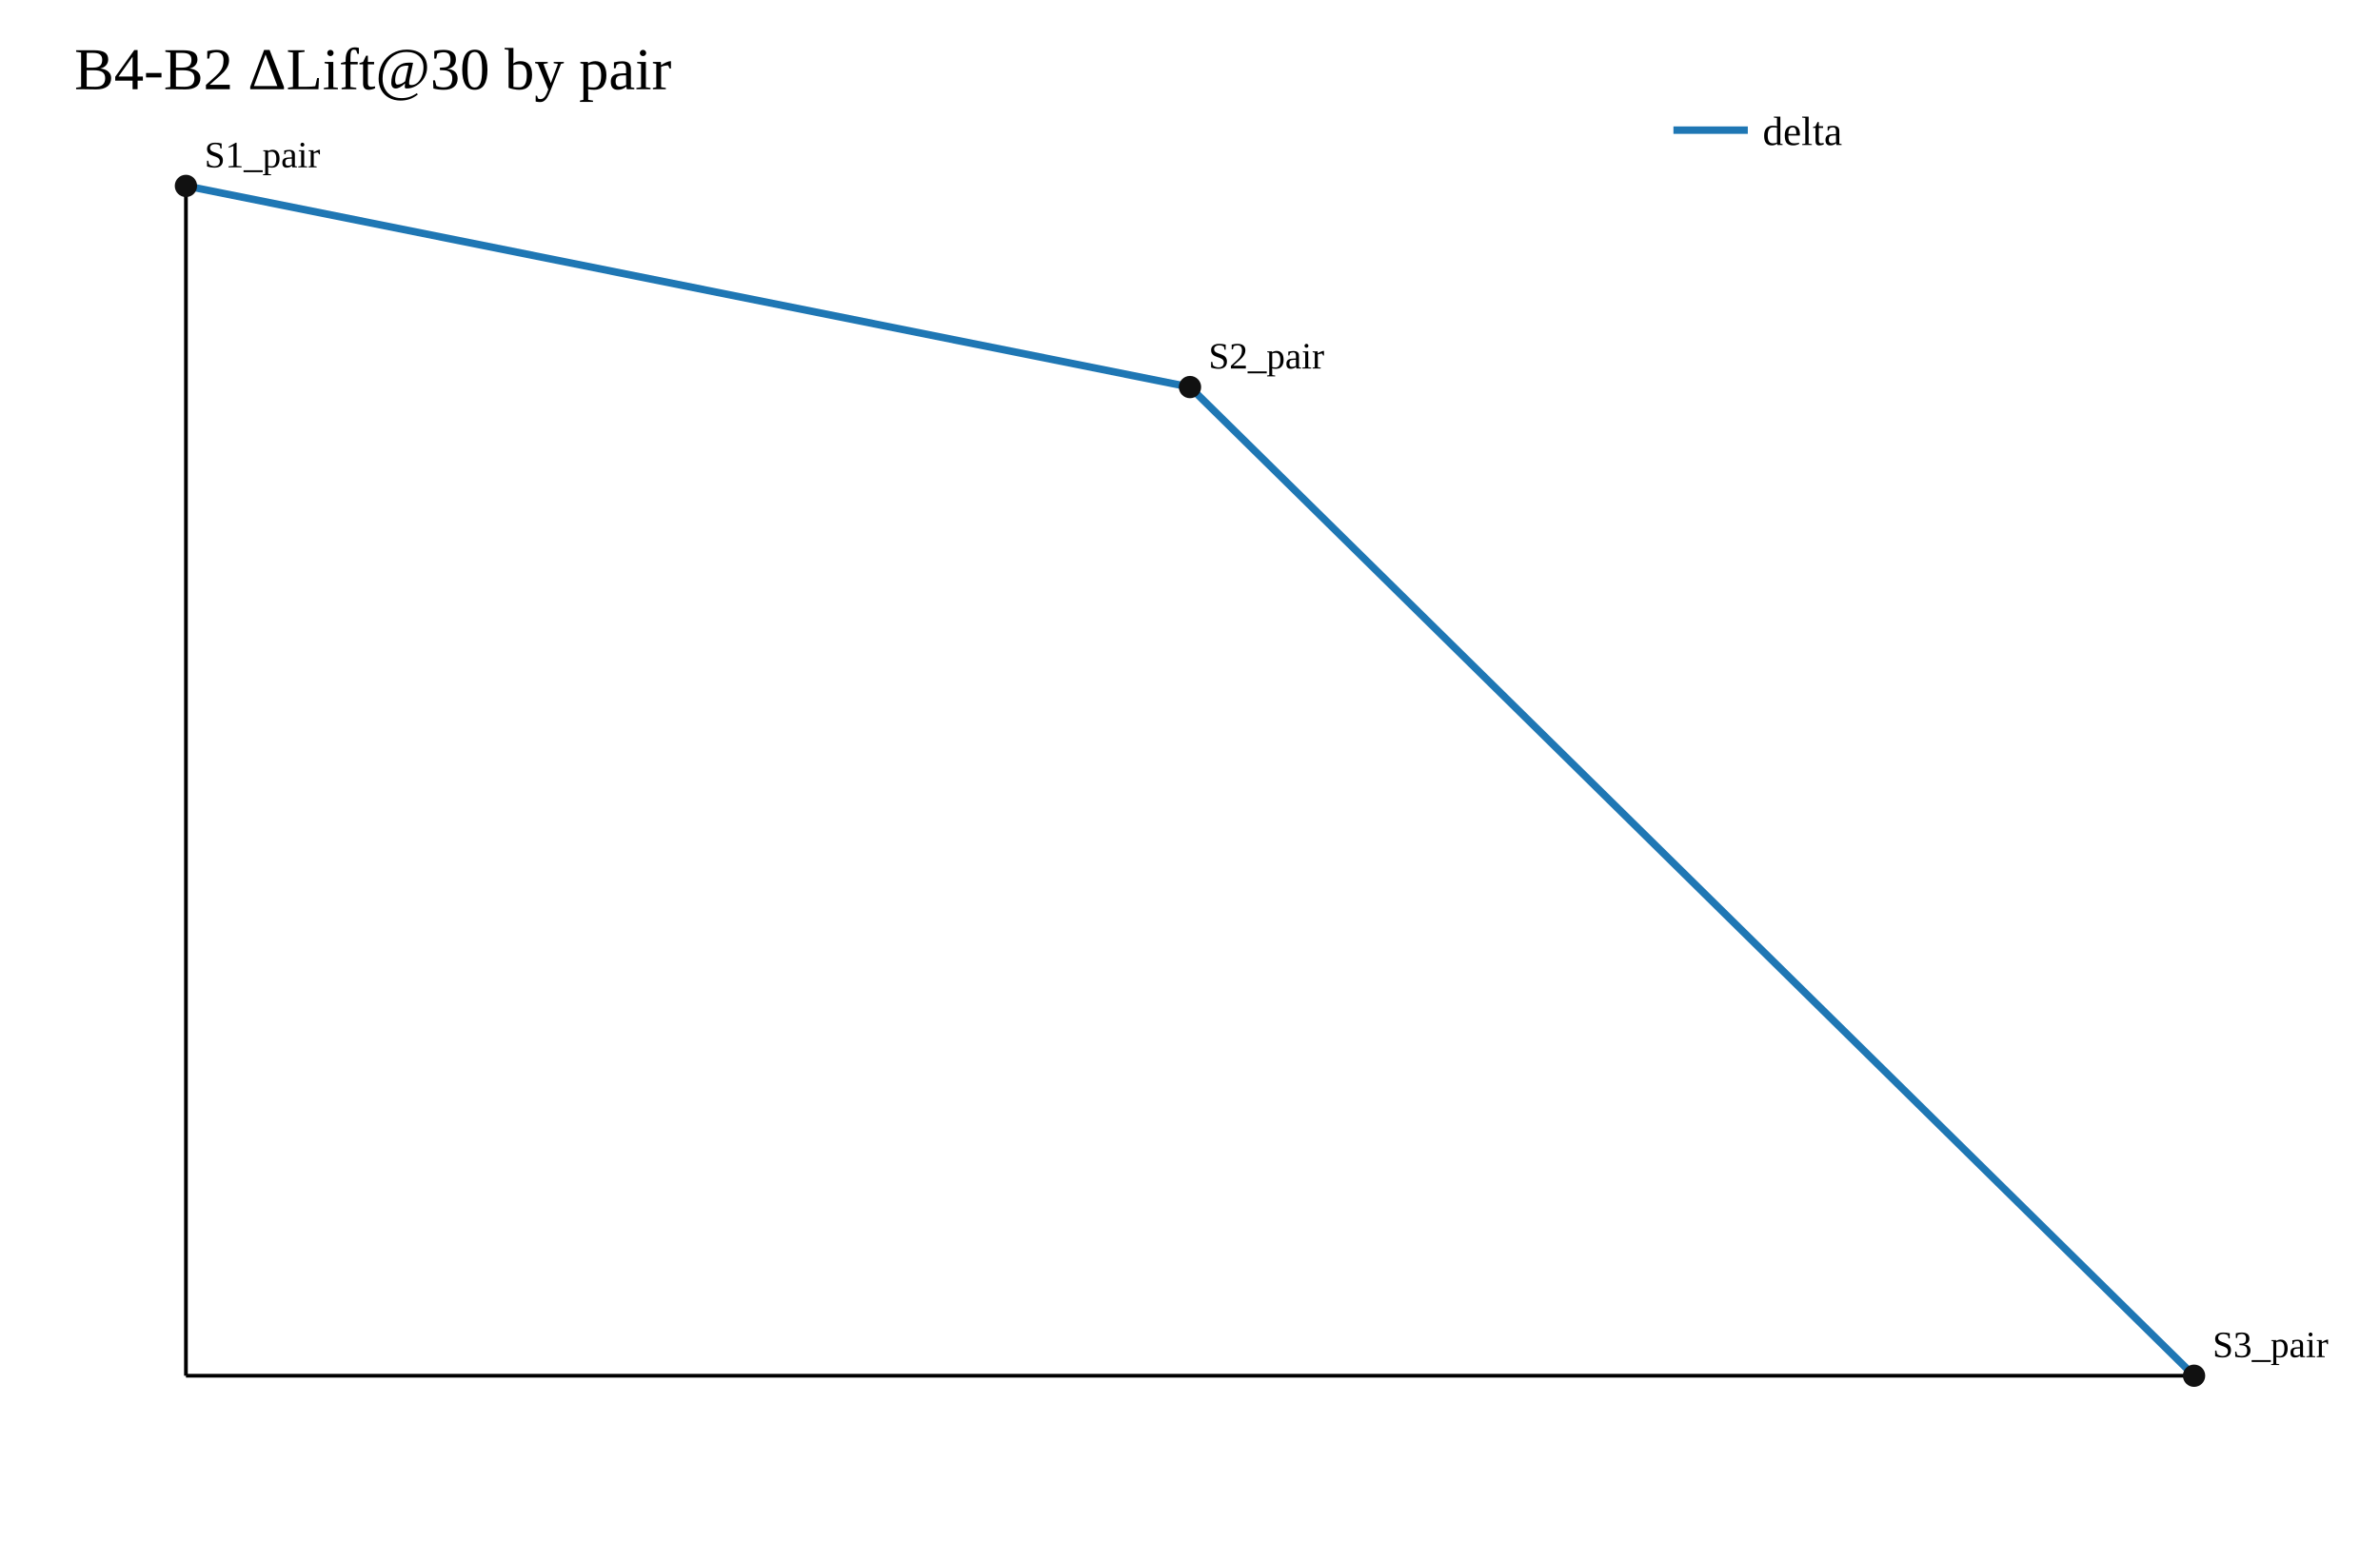
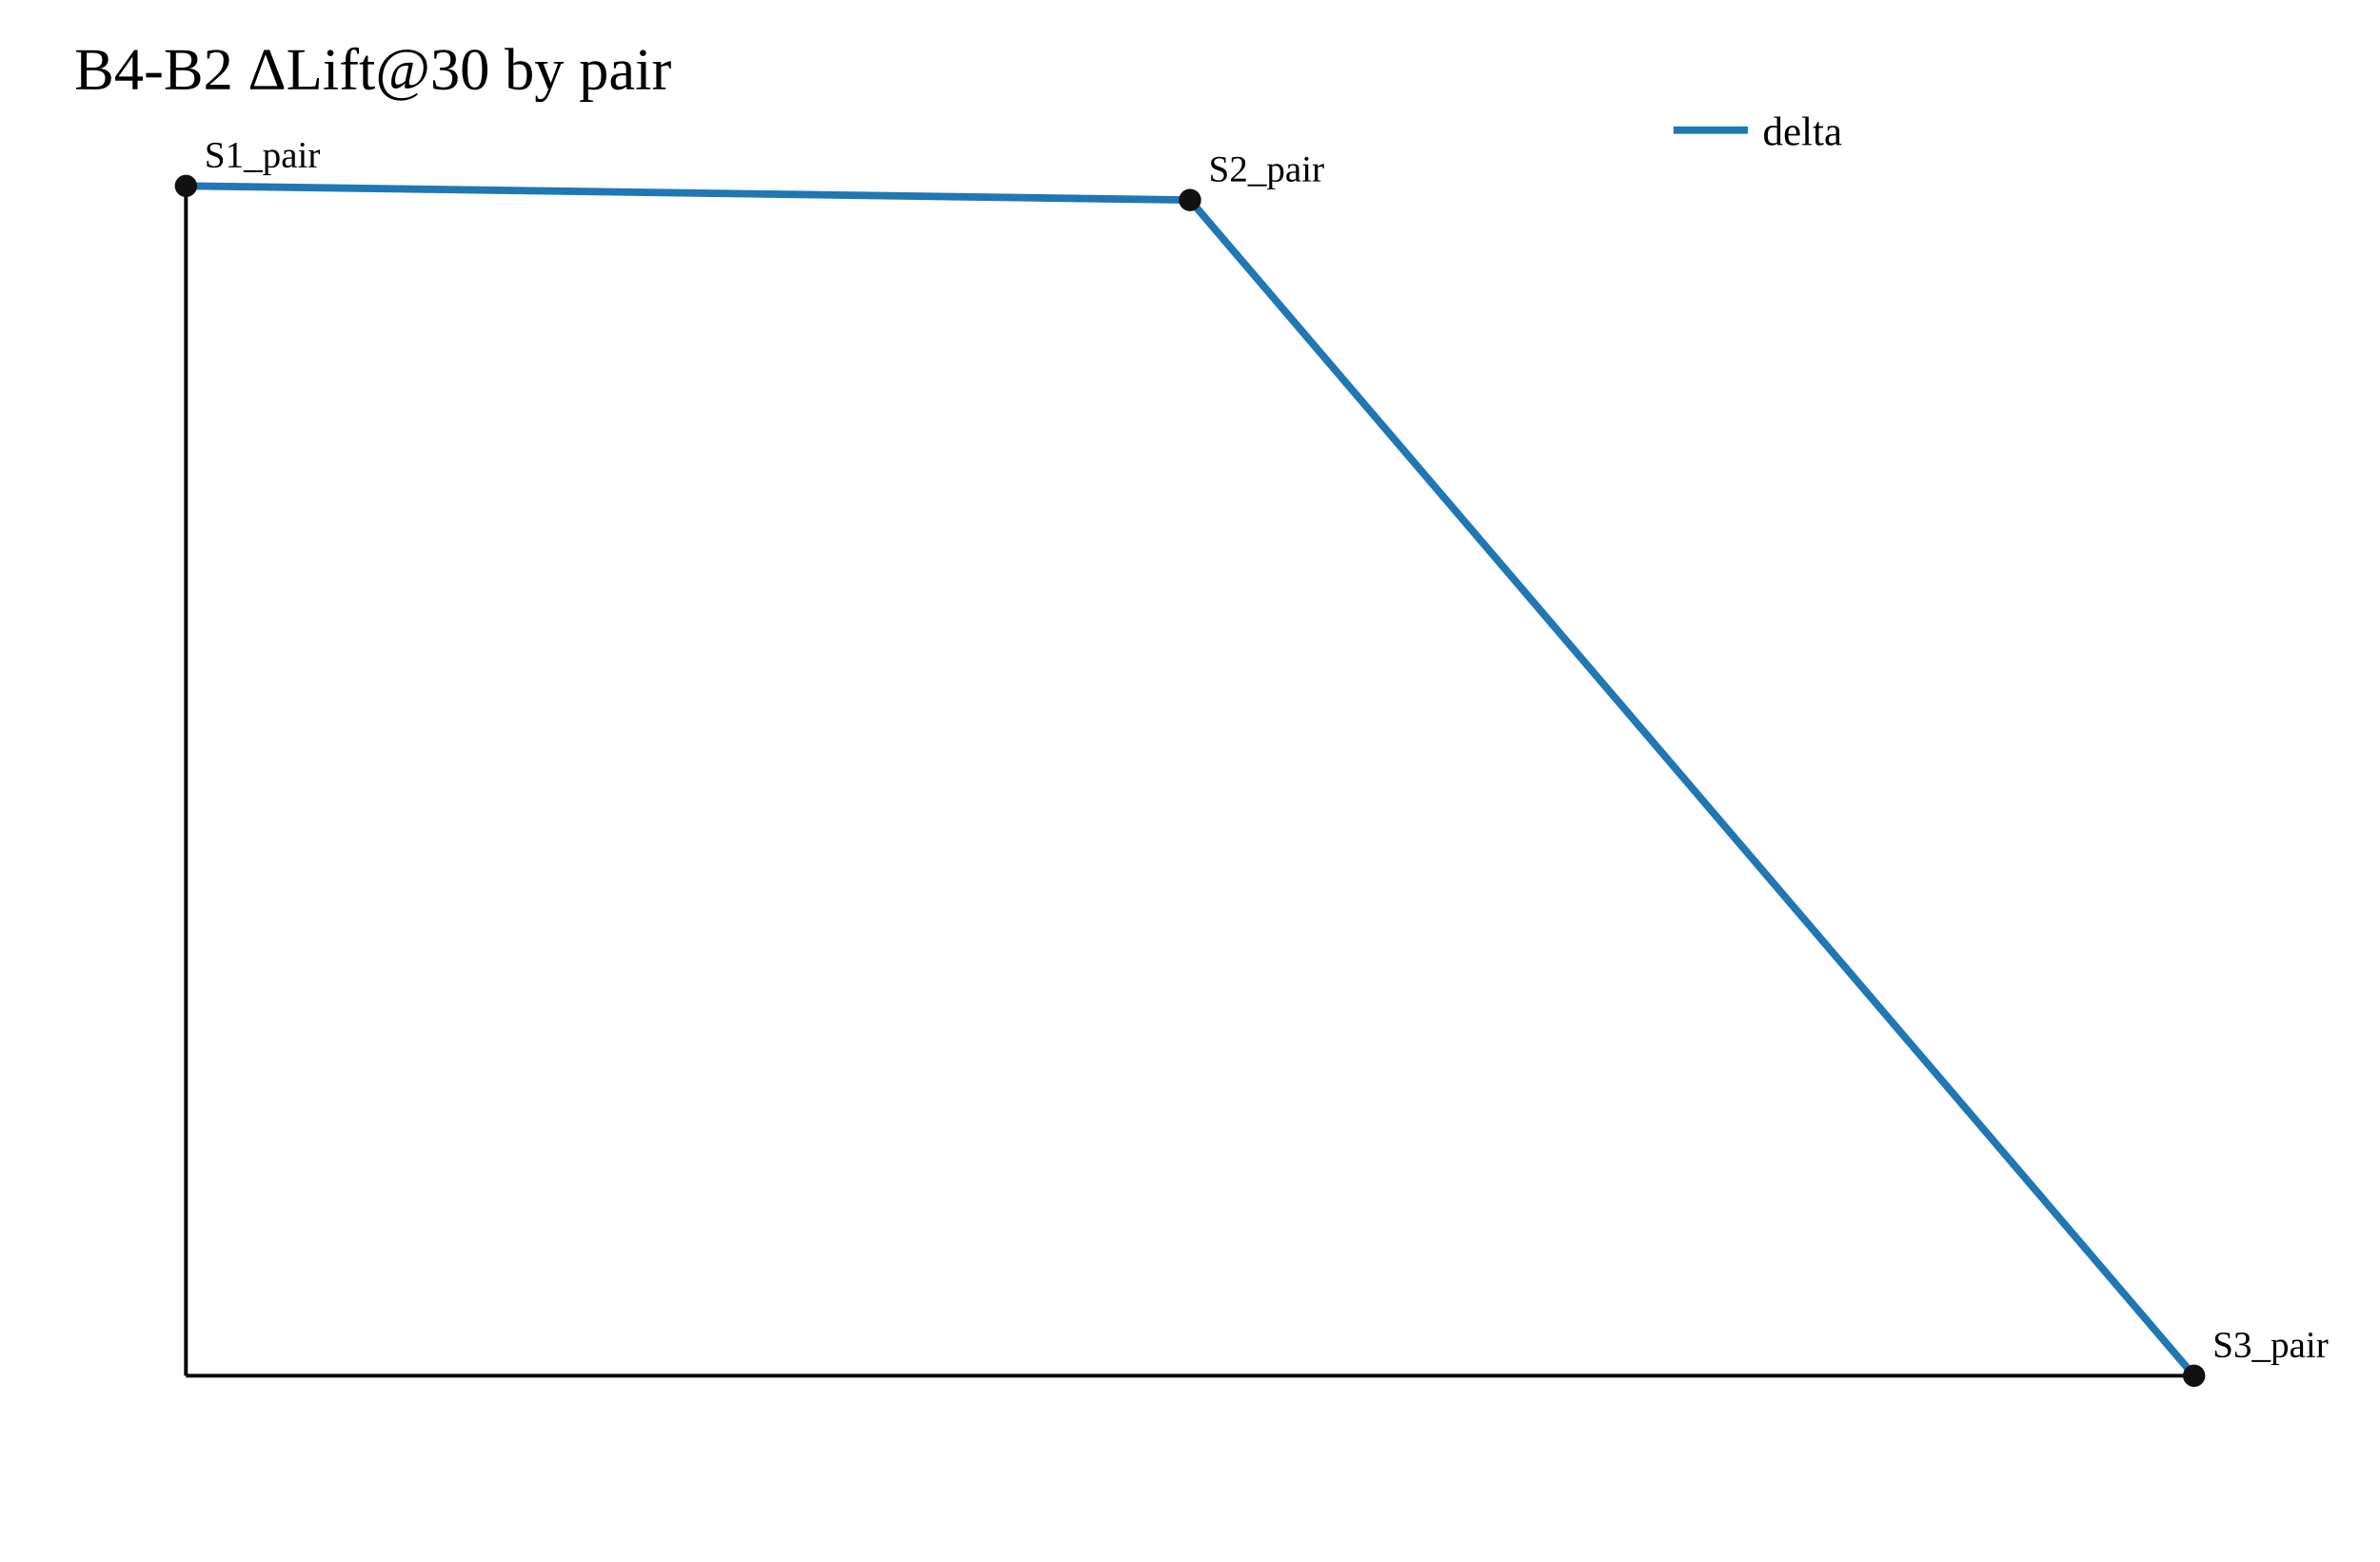
<svg xmlns="http://www.w3.org/2000/svg" width="640" height="420">
  <text x="20" y="24" font-size="16">B4-B2 ΔLift@30 by pair</text>
  <line x1="50" y1="370" x2="590" y2="370" stroke="black" />
  <line x1="50" y1="370" x2="50" y2="50" stroke="black" />
-   <polyline fill="none" stroke="#1f77b4" stroke-width="2" points="50.0,50.0 320.0,104.1 590.0,370.0" />
+   <polyline fill="none" stroke="#1f77b4" stroke-width="2" points="50.0,50.0 320.0,53.8 590.0,370.0" />
  <line x1="450" y1="35" x2="470" y2="35" stroke="#1f77b4" stroke-width="2" />
  <text x="474" y="39" font-size="11">delta</text>
  <circle cx="50.0" cy="50.0" r="3" fill="#111" />
  <text x="55.0" y="45.0" font-size="10">S1_pair</text>
-   <circle cx="320.0" cy="104.1" r="3" fill="#111" />
-   <text x="325.0" y="99.1" font-size="10">S2_pair</text>
+   <circle cx="320.0" cy="53.8" r="3" fill="#111" />
+   <text x="325.0" y="48.8" font-size="10">S2_pair</text>
  <circle cx="590.0" cy="370.0" r="3" fill="#111" />
  <text x="595.0" y="365.0" font-size="10">S3_pair</text>
</svg>
